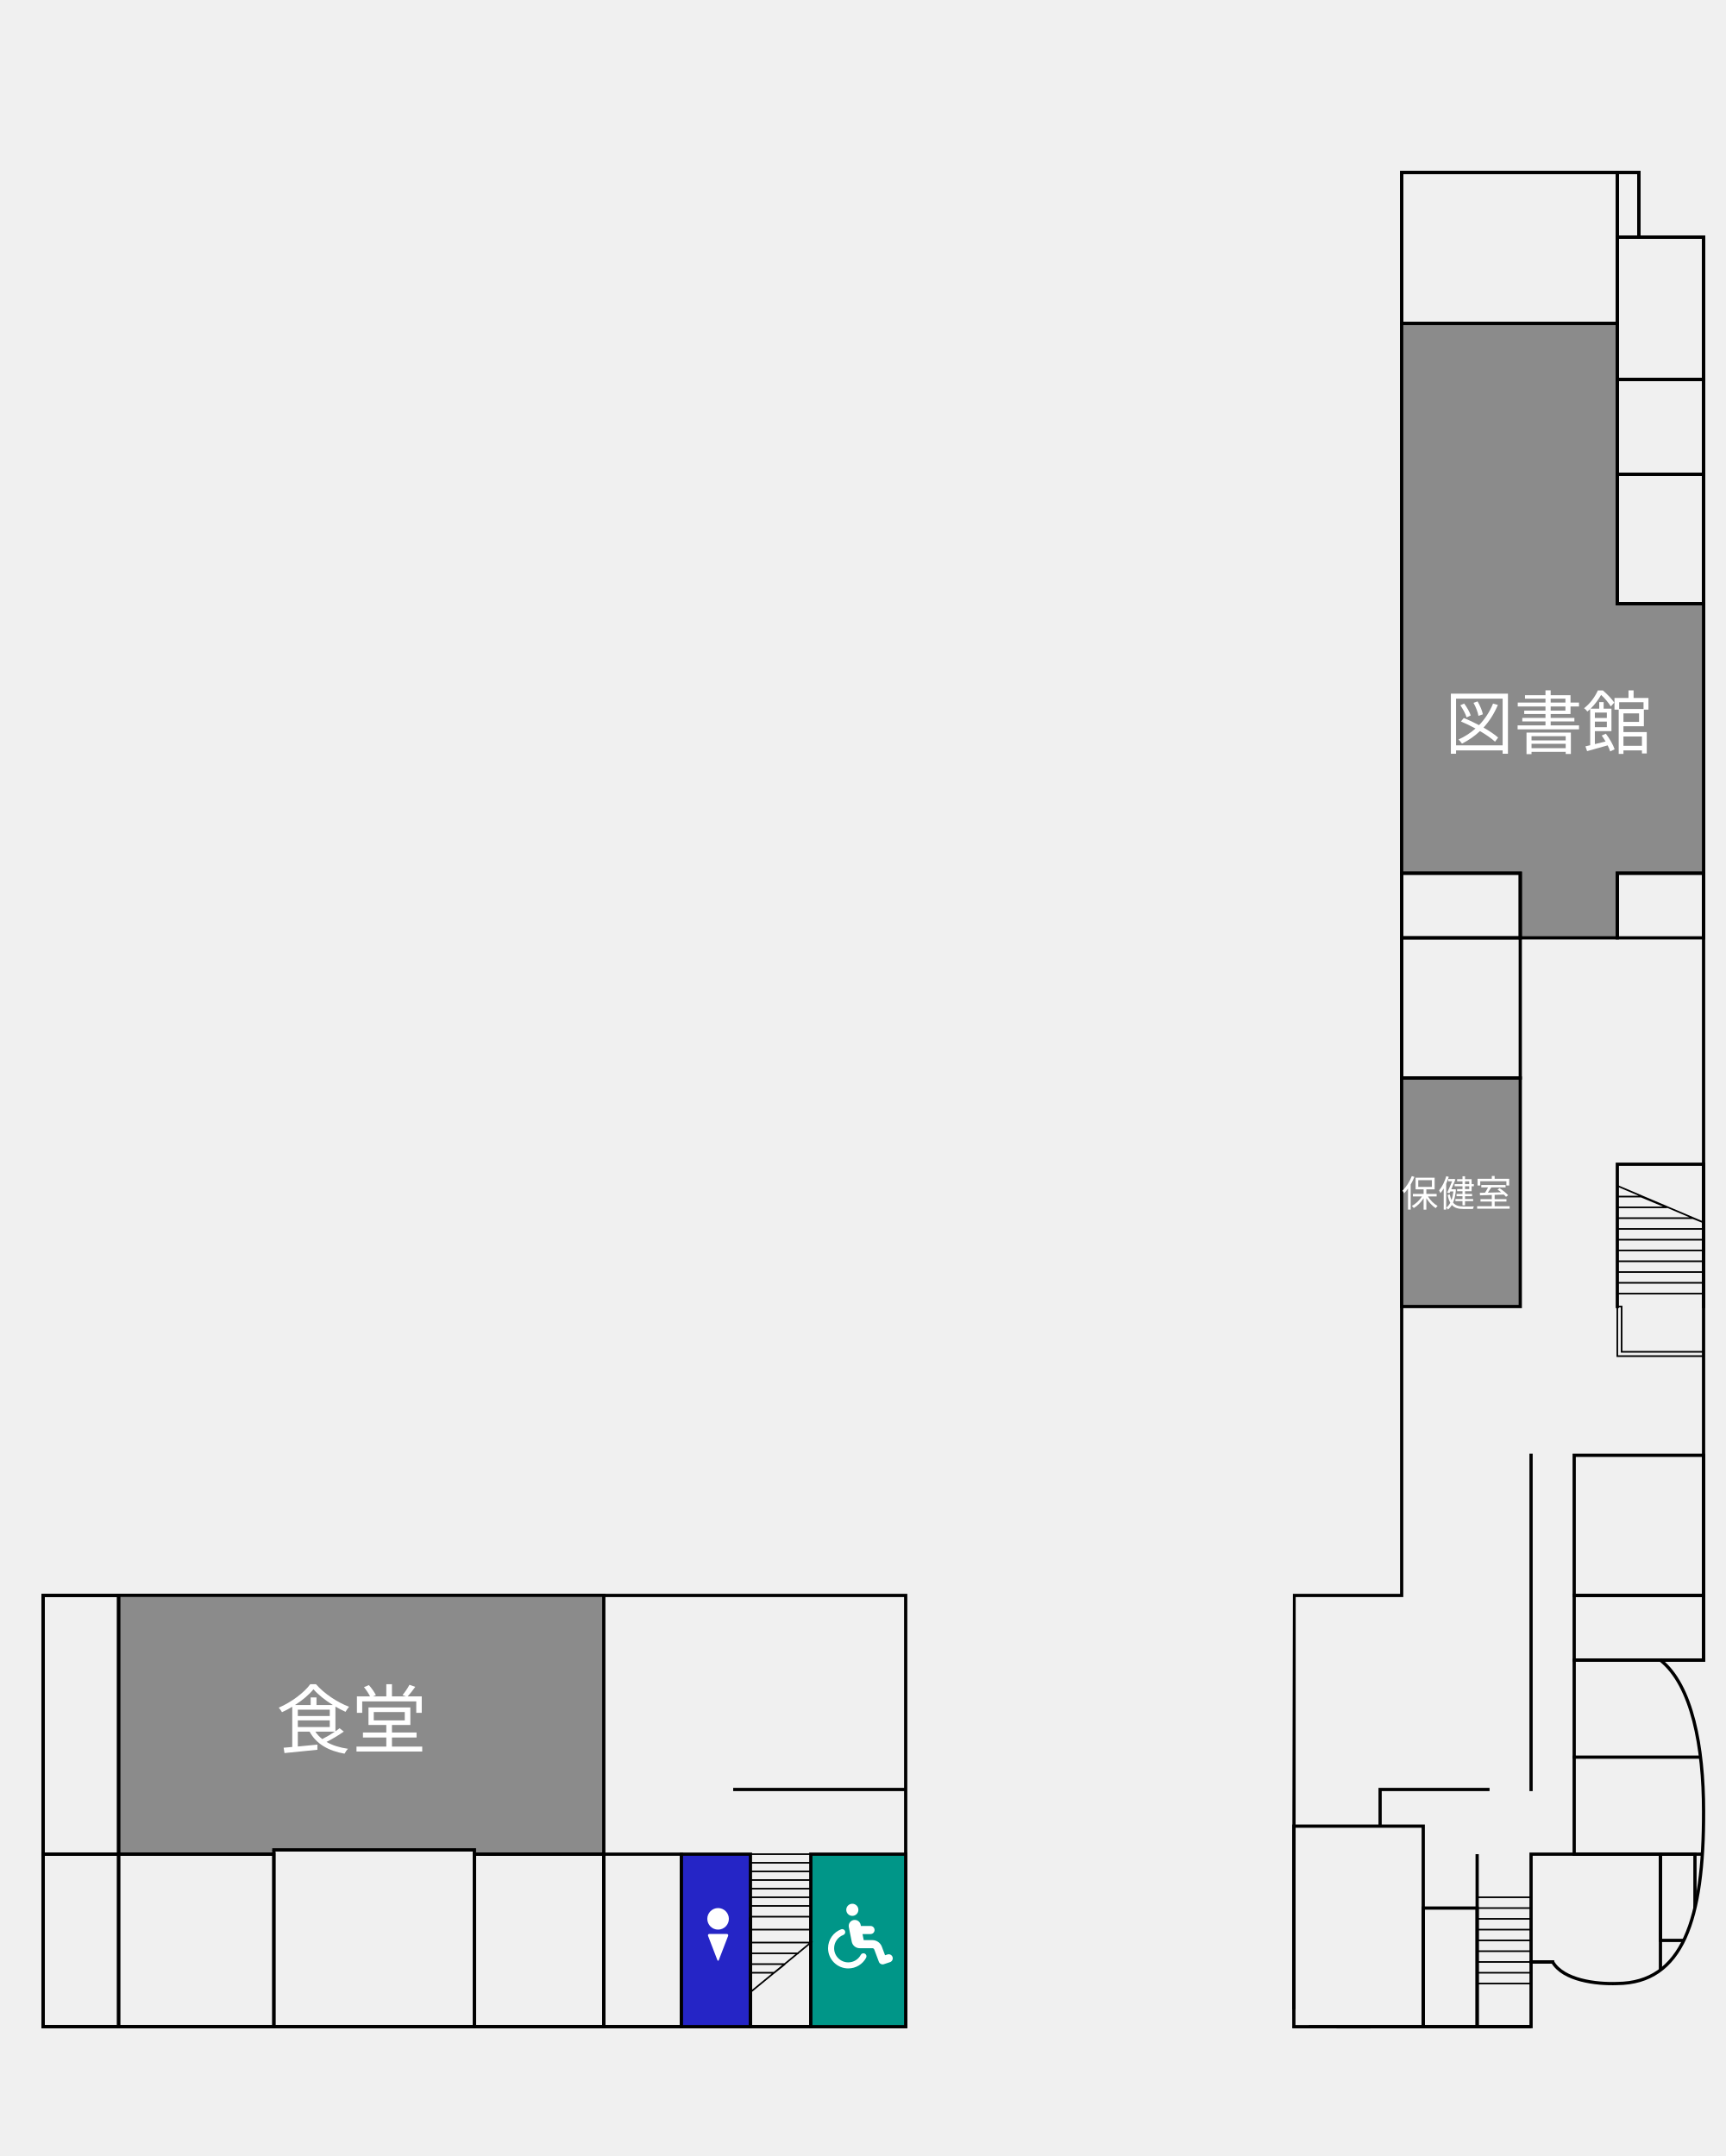
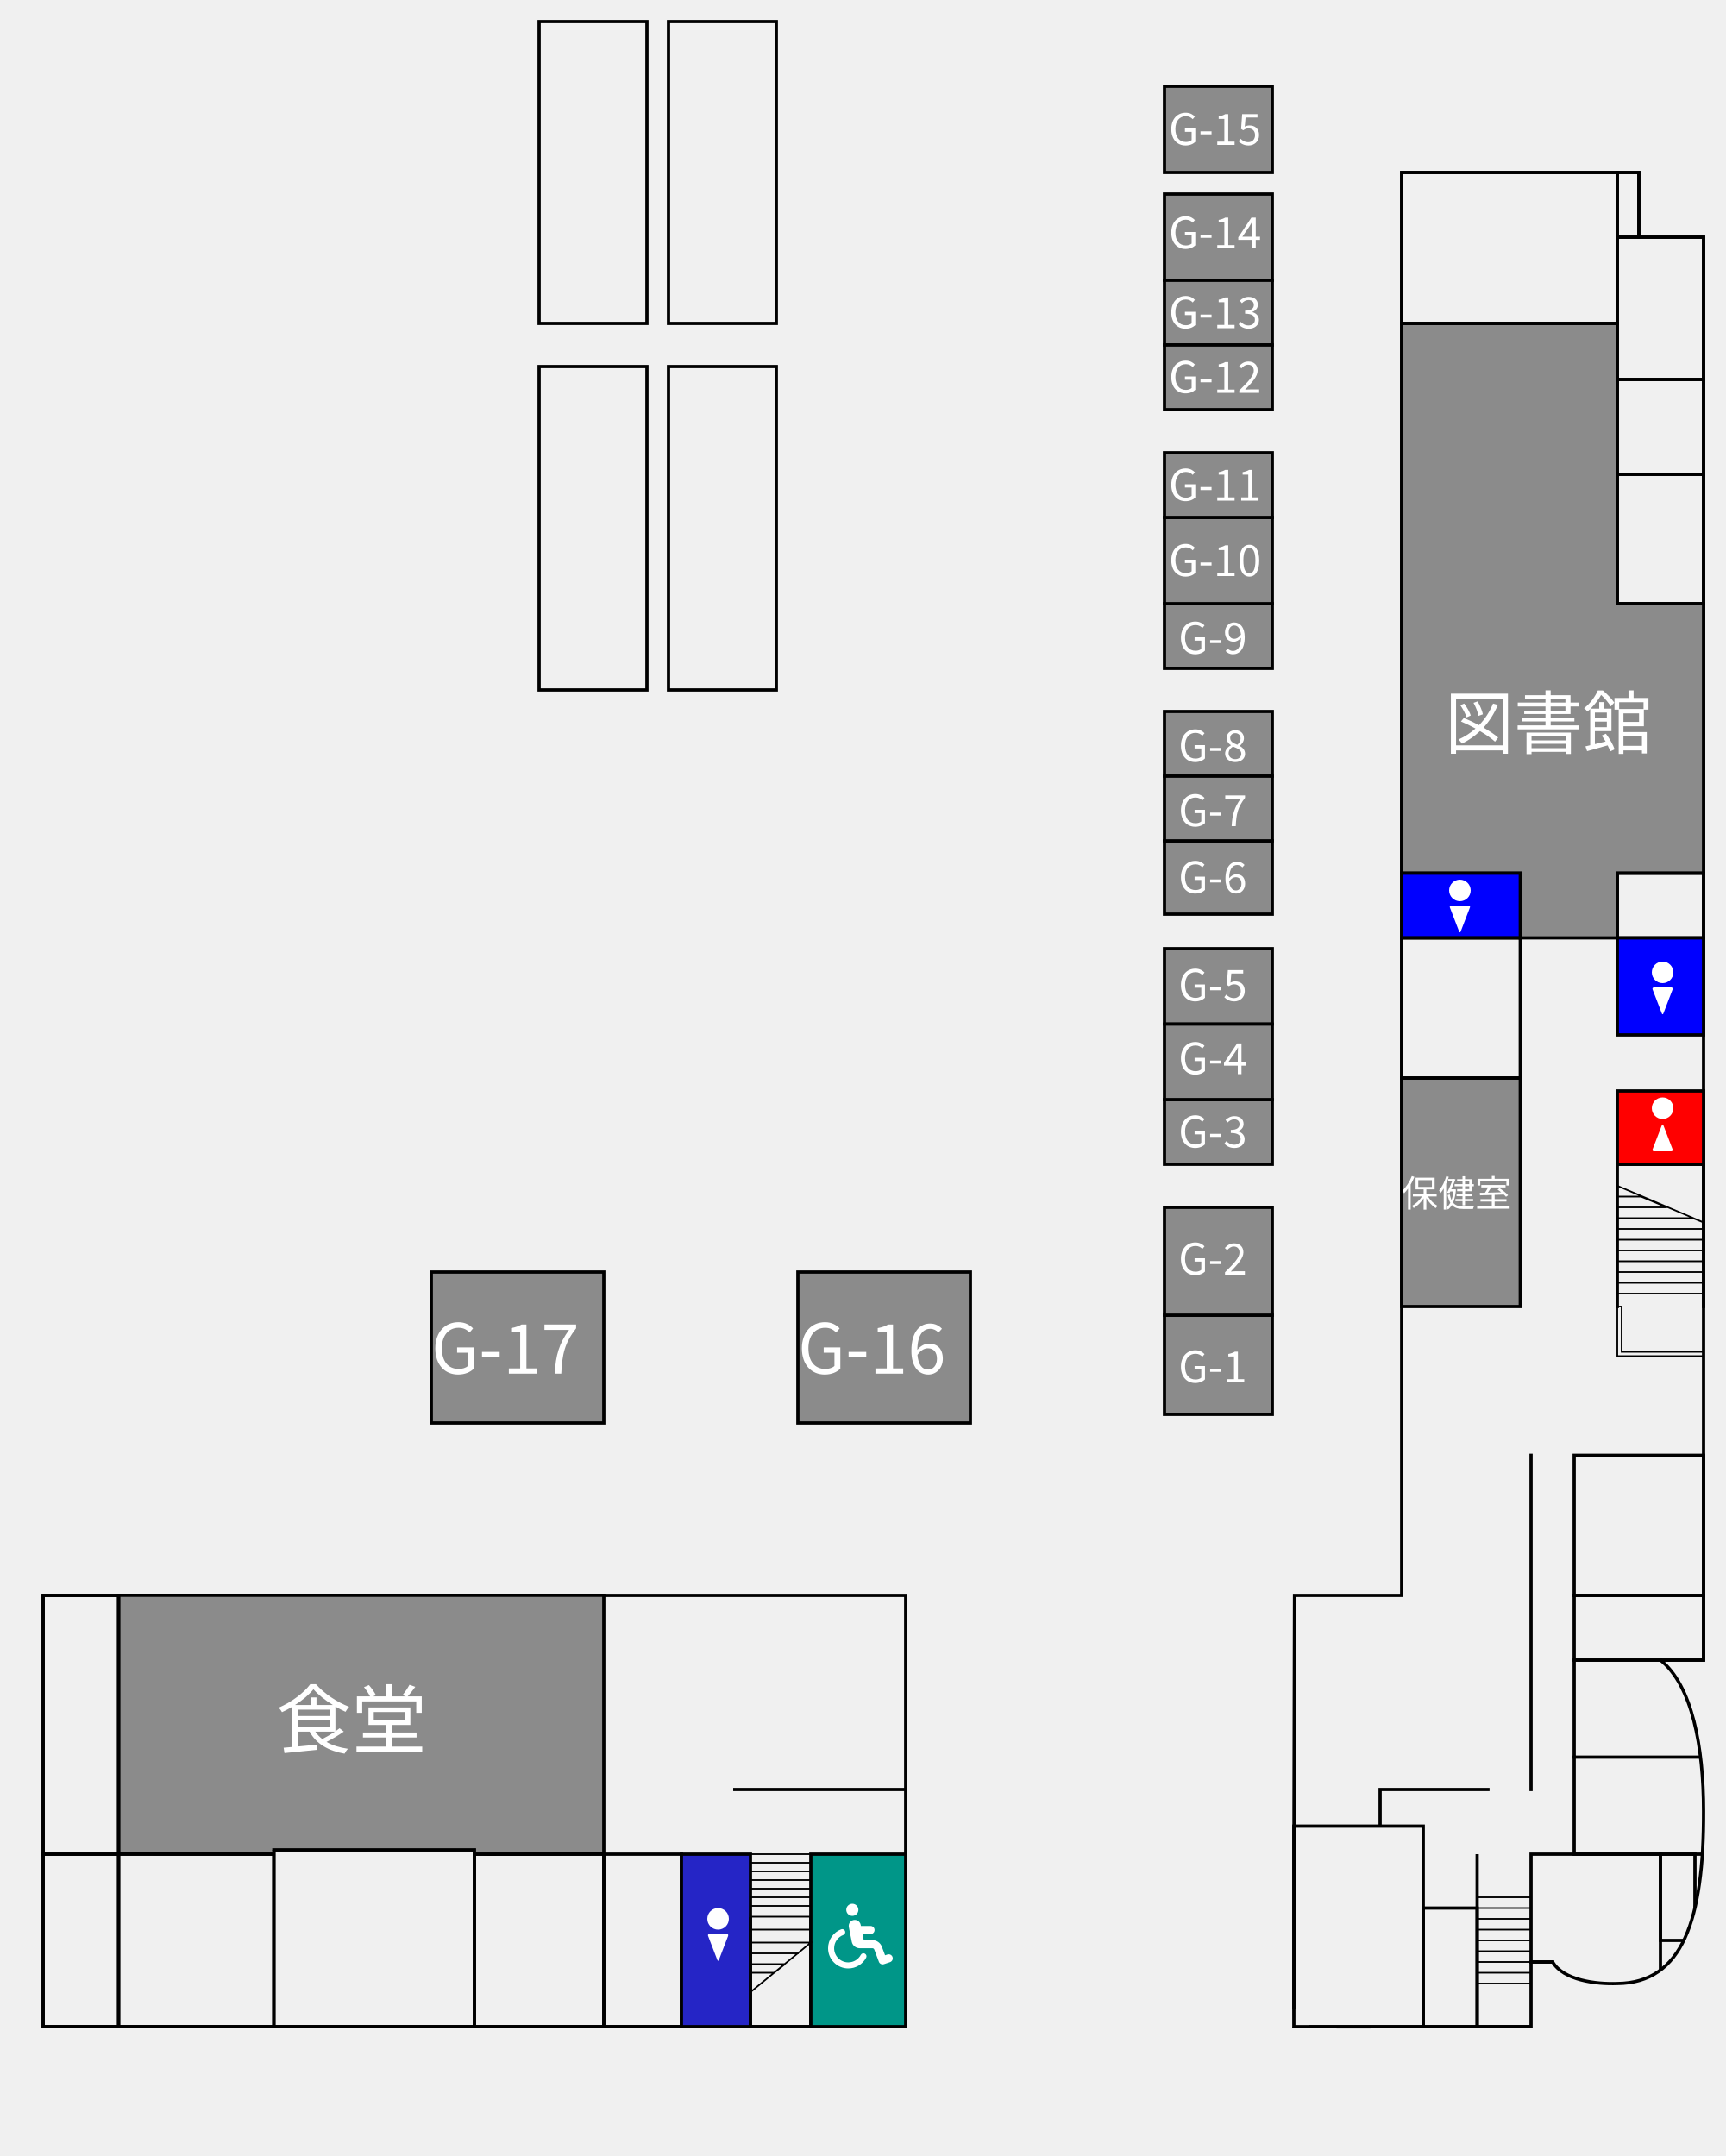
<svg xmlns="http://www.w3.org/2000/svg" style="isolation:isolate" viewBox="0 0 800 1000" width="800pt" height="1000pt">
  <g style="isolation:isolate" id="outer">
    <path d=" M 20 740 L 20 940 L 420 940 L 420 860 L 420 830 L 420 830 L 340 830 L 420 830 L 420 740 L 20 740" id="Path" fill="none" vector-effect="non-scaling-stroke" stroke-width="2" stroke="rgb(0,0,0)" stroke-linejoin="miter" stroke-linecap="square" stroke-miterlimit="3" />
    <path d=" M 710 910 L 720 910 C 725 918.5 740.125 920.375 750 920 C 780.25 919.75 790.172 890.297 790 840 C 790 810.125 784.667 781.667 770 770 L 790 770 L 790 740 L 790 110 L 760 110 L 760 80 L 650 80 L 650 740 C 638.624 740 621.999 740 600.125 740 C 600.094 740.109 600.047 940.234 600 940 Q 600 940.141 710 940 L 710 910.125" id="Path" fill="none" vector-effect="non-scaling-stroke" stroke-width="2" stroke="rgb(0,0,0)" stroke-linejoin="miter" stroke-linecap="square" stroke-miterlimit="3" />
  </g>
  <g style="isolation:isolate" id="booth">
    <path d=" M 55 739.944 L 280 739.944 L 280 859.944 C 257.708 859.944 220.309 860.125 220 860 C 219.964 859.985 220.009 858.028 220 858 Q 220 858.008 127 858 C 127 858.001 127 860.016 127 860 C 100.094 860 72.428 859.944 55 859.944 L 55 739.944 Z " id="maps_dining" fill="rgb(139,139,139)" vector-effect="non-scaling-stroke" stroke-width="2" stroke="rgb(0,0,0)" stroke-linejoin="miter" stroke-linecap="square" stroke-miterlimit="3" />
    <path d=" M 650 150 L 750 150 L 750 280 L 790 280 L 790 405 L 750 405 L 750 435 L 705 435 L 705 405 L 650 405 L 650 150 Z " id="maps_tosyo" fill="rgb(139,139,139)" vector-effect="non-scaling-stroke" stroke-width="2" stroke="rgb(0,0,0)" stroke-linejoin="miter" stroke-linecap="square" stroke-miterlimit="3" />
    <path d=" M 705 500 L 705 606 L 700 606 L 690 606 L 680 606 L 666 606 L 655 606 L 650 606 L 650 500 L 705 500 Z " id="maps_hoken" fill="rgb(139,139,139)" vector-effect="non-scaling-stroke" stroke-width="2" stroke="rgb(0,0,0)" stroke-linejoin="miter" stroke-linecap="square" stroke-miterlimit="3" />
+     <g style="isolation:isolate" id="outside">
+       <path d=" M 370 590 L 450 590 L 450 660 L 370 660 L 370 590 Z " id="Path" fill="rgb(139,139,139)" vector-effect="non-scaling-stroke" stroke-width="2" stroke="rgb(0,0,0)" stroke-linejoin="miter" stroke-linecap="square" stroke-miterlimit="3" />
+       <path d=" M 200 590 L 280 590 L 280 660 L 200 660 L 200 590 Z " id="Path" fill="rgb(139,139,139)" vector-effect="non-scaling-stroke" stroke-width="2" stroke="rgb(0,0,0)" stroke-linejoin="miter" stroke-linecap="square" stroke-miterlimit="3" />
+       <path d=" M 540 610 L 590 610 L 590 656 L 540 656 L 540 610 Z " id="Path" fill="rgb(139,139,139)" vector-effect="non-scaling-stroke" stroke-width="2" stroke="rgb(0,0,0)" stroke-linejoin="miter" stroke-linecap="square" stroke-miterlimit="3" />
+       <path d=" M 540 510 L 590 510 L 590 540 L 540 540 L 540 510 Z " id="Path" fill="rgb(139,139,139)" vector-effect="non-scaling-stroke" stroke-width="2" stroke="rgb(0,0,0)" stroke-linejoin="miter" stroke-linecap="square" stroke-miterlimit="3" />
+       <path d=" M 540 440 L 590 440 L 590 475 L 540 475 L 540 440 Z " id="Path" fill="rgb(139,139,139)" vector-effect="non-scaling-stroke" stroke-width="2" stroke="rgb(0,0,0)" stroke-linejoin="miter" stroke-linecap="square" stroke-miterlimit="3" />
+       <path d=" M 540 360 L 590 360 C 590 340.875 590 330.875 590 330 L 540 330 L 540 360 Z " id="Path" fill="rgb(139,139,139)" vector-effect="non-scaling-stroke" stroke-width="2" stroke="rgb(0,0,0)" stroke-linejoin="miter" stroke-linecap="square" stroke-miterlimit="3" />
+       <path d=" M 540 475 L 590 475 L 590 510 L 540 510 L 540 475 Z " id="Path" fill="rgb(139,139,139)" vector-effect="non-scaling-stroke" stroke-width="2" stroke="rgb(0,0,0)" stroke-linejoin="miter" stroke-linecap="square" stroke-miterlimit="3" />
+       <path d=" M 540 390 L 590 390 L 590 424 L 540 424 L 540 390 Z " id="Path" fill="rgb(139,139,139)" vector-effect="non-scaling-stroke" stroke-width="2" stroke="rgb(0,0,0)" stroke-linejoin="miter" stroke-linecap="square" stroke-miterlimit="3" />
+       <path d=" M 540 360 L 590 360 L 590 390 L 540 390 L 540 360 Z " id="Path" fill="rgb(139,139,139)" vector-effect="non-scaling-stroke" stroke-width="2" stroke="rgb(0,0,0)" stroke-linejoin="miter" stroke-linecap="square" stroke-miterlimit="3" />
+       <path d=" M 540 310 L 590 310 L 590 280 L 540 280 L 540 310 Z " id="Path" fill="rgb(139,139,139)" vector-effect="non-scaling-stroke" stroke-width="2" stroke="rgb(0,0,0)" stroke-linejoin="miter" stroke-linecap="square" stroke-miterlimit="3" />
+       <path d=" M 590 240 L 540 240 L 540 280 L 590 280 L 590 240 Z " id="Path" fill="rgb(139,139,139)" vector-effect="non-scaling-stroke" stroke-width="2" stroke="rgb(0,0,0)" stroke-linejoin="miter" stroke-linecap="square" stroke-miterlimit="3" />
+       <path d=" M 540 210 L 590 210 L 590 240 L 540 240 L 540 210 Z " id="Path" fill="rgb(139,139,139)" vector-effect="non-scaling-stroke" stroke-width="2" stroke="rgb(0,0,0)" stroke-linejoin="miter" stroke-linecap="square" stroke-miterlimit="3" />
+       <path d=" M 540 40 L 590 40 L 590 80 L 540 80 L 540 40 Z " id="Path" fill="rgb(139,139,139)" vector-effect="non-scaling-stroke" stroke-width="2" stroke="rgb(0,0,0)" stroke-linejoin="miter" stroke-linecap="square" stroke-miterlimit="3" />
+       <path d=" M 540 90 L 590 90 L 590 130 L 540 130 L 540 90 Z " id="Path" fill="rgb(139,139,139)" vector-effect="non-scaling-stroke" stroke-width="2" stroke="rgb(0,0,0)" stroke-linejoin="miter" stroke-linecap="square" stroke-miterlimit="3" />
+       <path d=" M 540 130 L 590 130 L 590 160 L 540 160 L 540 130 Z " id="Path" fill="rgb(139,139,139)" vector-effect="non-scaling-stroke" stroke-width="2" stroke="rgb(0,0,0)" stroke-linejoin="miter" stroke-linecap="square" stroke-miterlimit="3" />
+       <path d=" M 540 190 L 590 190 L 590 160 L 540 160 L 540 190 Z " id="Path" fill="rgb(139,139,139)" vector-effect="non-scaling-stroke" stroke-width="2" stroke="rgb(0,0,0)" stroke-linejoin="miter" stroke-linecap="square" stroke-miterlimit="3" />
+     </g>
+     <path d=" M 540 560 L 590 560 L 590 610 L 540 610 L 540 560 Z " id="Path" fill="rgb(139,139,139)" vector-effect="non-scaling-stroke" stroke-width="2" stroke="rgb(0,0,0)" stroke-linejoin="miter" stroke-linecap="square" stroke-miterlimit="3" />
  </g>
  <g style="isolation:isolate" id="blank">
    <path d=" M 750 220 L 750 280 L 790 280 L 790 220 L 750 220 Z " id="Path" fill="none" vector-effect="non-scaling-stroke" stroke-width="2" stroke="rgb(0,0,0)" stroke-linejoin="miter" stroke-linecap="square" stroke-miterlimit="3" />
    <path d=" M 750 176 L 750 220 L 790 220 L 790 176 L 750 176 Z " id="Path" fill="none" vector-effect="non-scaling-stroke" stroke-width="2" stroke="rgb(0,0,0)" stroke-linejoin="miter" stroke-linecap="square" stroke-miterlimit="3" />
    <path d=" M 750 110 L 750 176 L 790 176 L 790 110 L 750 110 Z " id="Path" fill="none" vector-effect="non-scaling-stroke" stroke-width="2" stroke="rgb(0,0,0)" stroke-linejoin="miter" stroke-linecap="square" stroke-miterlimit="3" />
    <path d=" M 730 740 L 730 675 L 790 675 L 790 740 L 730 740 Z " id="Path" fill="none" vector-effect="non-scaling-stroke" stroke-width="2" stroke="rgb(0,0,0)" stroke-linejoin="miter" stroke-linecap="square" stroke-miterlimit="3" />
    <path d=" M 20 860 L 20 940 L 55 940 L 55 860 L 20 860 Z " id="StairE" fill="none" vector-effect="non-scaling-stroke" stroke-width="2" stroke="rgb(0,0,0)" stroke-linejoin="miter" stroke-linecap="square" stroke-miterlimit="3" />
    <path d=" M 280 860 L 280 940 L 220 940 L 220 860 L 280 860 Z " id="Audiovisual_Preparation_Room" fill="none" vector-effect="non-scaling-stroke" stroke-width="2" stroke="rgb(0,0,0)" stroke-linejoin="miter" stroke-linecap="square" stroke-miterlimit="3" />
    <path d=" M 750 110 L 750 80 L 760 80 L 760 110 L 750 110 Z " id="Path" fill="none" vector-effect="non-scaling-stroke" stroke-width="2" stroke="rgb(0,0,0)" stroke-linejoin="miter" stroke-linecap="square" stroke-miterlimit="3" />
    <path d=" M 280 860 L 290.758 860 L 316 860 L 316 940 L 280 940 L 280 860 Z " id="H1_StaffRoom" fill="none" vector-effect="non-scaling-stroke" stroke-width="2" stroke="rgb(0,0,0)" stroke-linejoin="miter" stroke-linecap="square" stroke-miterlimit="3" />
    <path d=" M 600 847 L 660 847 L 660 940 C 650.875 940 630.875 940 600 940 L 600 847 Z " id="Interview_Room" fill="none" vector-effect="non-scaling-stroke" stroke-width="2" stroke="rgb(0,0,0)" stroke-linejoin="miter" stroke-linecap="square" stroke-miterlimit="3" />
    <path d=" M 685 860 L 685 940 L 710 940 L 685 940 L 685 860 L 685 860 Z " fill-rule="evenodd" id="StairC" fill="none" vector-effect="non-scaling-stroke" stroke-width="2" stroke="rgb(0,0,0)" stroke-linejoin="miter" stroke-linecap="square" stroke-miterlimit="3" />
    <path d=" M 55 860 L 55 940 L 127 940 L 127 860 L 55 860 Z " id="Path" fill="none" vector-effect="non-scaling-stroke" stroke-width="2" stroke="rgb(0,0,0)" stroke-linejoin="miter" stroke-linecap="square" stroke-miterlimit="3" />
    <path d=" M 127 940 L 127 858 L 220 858 L 220 940 L 127 940 Z " id="Path" fill="none" vector-effect="non-scaling-stroke" stroke-width="2" stroke="rgb(0,0,0)" stroke-linejoin="miter" stroke-linecap="square" stroke-miterlimit="3" />
    <path d=" M 650 150 L 650 80 L 750 80 L 750 150 L 650 150 Z " id="Path" fill="none" vector-effect="non-scaling-stroke" stroke-width="2" stroke="rgb(0,0,0)" stroke-linejoin="miter" stroke-linecap="square" stroke-miterlimit="3" />
    <path d=" M 660 885 L 685 885 L 685 940 L 660 940 L 660 885 Z " id="パス" fill="none" vector-effect="non-scaling-stroke" stroke-width="2" stroke="rgb(0,0,0)" stroke-linejoin="miter" stroke-linecap="square" stroke-miterlimit="3" />
    <path d=" M 750 405 L 790 405 L 790 435 L 750 435 L 750 405 Z " id="Path" fill="none" vector-effect="non-scaling-stroke" stroke-width="2" stroke="rgb(0,0,0)" stroke-linejoin="miter" stroke-linecap="square" stroke-miterlimit="3" />
-     <path d=" M 650 405 L 705 405 L 705 435 L 650 435 L 650 405 Z " id="Path" fill="none" vector-effect="non-scaling-stroke" stroke-width="2" stroke="rgb(0,0,0)" stroke-linejoin="miter" stroke-linecap="square" stroke-miterlimit="3" />
+     <path d=" M 650 405 L 705 405 L 705 435 L 650 435 L 650 405 Z " id="Path" fill="rgb(0,0,255)" vector-effect="non-scaling-stroke" stroke-width="2" stroke="rgb(0,0,0)" stroke-linejoin="miter" stroke-linecap="square" stroke-miterlimit="3" />
    <path d=" M 650 435 L 705 435 L 705 500 L 650 500 L 650 435 Z " id="Path" fill="none" vector-effect="non-scaling-stroke" stroke-width="2" stroke="rgb(0,0,0)" stroke-linejoin="miter" stroke-linecap="square" stroke-miterlimit="3" />
    <line x1="710" y1="675" x2="710" y2="830" id="Path" vector-effect="non-scaling-stroke" stroke-width="2" stroke="rgb(0,0,0)" stroke-linejoin="miter" stroke-linecap="square" stroke-miterlimit="3" />
    <path d=" M 730 740 L 730 770 L 790 770 L 790 740 L 730 740 Z " id="Path" fill="none" vector-effect="non-scaling-stroke" stroke-width="2" stroke="rgb(0,0,0)" stroke-linejoin="miter" stroke-linecap="square" stroke-miterlimit="3" />
    <path d=" M 640 846 L 640 830 L 690 830" id="Path" fill="none" vector-effect="non-scaling-stroke" stroke-width="2" stroke="rgb(0,0,0)" stroke-linejoin="miter" stroke-linecap="square" stroke-miterlimit="3" />
    <path d=" M 770 770 L 730 770 L 730 815 L 788 815" id="Path" fill="none" vector-effect="non-scaling-stroke" stroke-width="2" stroke="rgb(0,0,0)" stroke-linejoin="miter" stroke-linecap="square" stroke-miterlimit="3" />
    <path d=" M 786 884 L 786 860 L 770 860 L 770 900 L 780 900" id="Path" fill="none" vector-effect="non-scaling-stroke" stroke-width="2" stroke="rgb(0,0,0)" stroke-linejoin="miter" stroke-linecap="square" stroke-miterlimit="3" />
    <path d=" M 730 815 L 730 860 L 789 860" id="Path" fill="none" vector-effect="non-scaling-stroke" stroke-width="2" stroke="rgb(0,0,0)" stroke-linejoin="miter" stroke-linecap="square" stroke-miterlimit="3" />
    <path d=" M 720 910 L 710 910 L 710 860 L 770 860 L 770 913" id="Path" fill="none" vector-effect="non-scaling-stroke" stroke-width="2" stroke="rgb(0,0,0)" stroke-linejoin="miter" stroke-linecap="square" stroke-miterlimit="3" />
    <path d=" M 20 740 L 55 740 L 55 860 L 20 860 L 20 740 Z " id="mapsAudiovisual_Room" fill="none" vector-effect="non-scaling-stroke" stroke-width="2" stroke="rgb(0,0,0)" stroke-linejoin="miter" stroke-linecap="square" stroke-miterlimit="3" />
  </g>
  <g style="isolation:isolate" id="special">
    <path d=" M 348 860 L 348 940 L 316 940 L 316 860 L 348 860 Z " id="Toilet" fill="rgb(37,37,198)" vector-effect="non-scaling-stroke" stroke-width="2" stroke="rgb(0,0,0)" stroke-linejoin="miter" stroke-linecap="square" stroke-miterlimit="3" />
    <path d=" M 750 606 L 750 540 L 790 540 L 790 606" id="Path" fill="none" vector-effect="non-scaling-stroke" stroke-width="2" stroke="rgb(0,0,0)" stroke-linejoin="miter" stroke-linecap="square" stroke-miterlimit="3" />
    <path d=" M 376 890 L 376 940 L 348 940 L 348 890" id="Path" fill="none" vector-effect="non-scaling-stroke" stroke-width="2" stroke="rgb(0,0,0)" stroke-linejoin="miter" stroke-linecap="square" stroke-miterlimit="3" />
    <path d=" M 376 860 L 420 860 L 420 940 L 376 940 L 376 860 Z " id="S_F2_1" fill="rgb(0,150,136)" vector-effect="non-scaling-stroke" stroke-width="2" stroke="rgb(0,0,0)" stroke-linejoin="miter" stroke-linecap="square" stroke-miterlimit="3" />
+     <g style="isolation:isolate" id="rest" />
+     <path d=" M 750 540 L 750 506 L 790 506 L 790 540 L 750 540 Z " id="toilet" fill="rgb(255,0,0)" vector-effect="non-scaling-stroke" stroke-width="2" stroke="rgb(0,0,0)" stroke-linejoin="miter" stroke-linecap="square" stroke-miterlimit="3" />
+     <path d=" M 750 435 L 750 480 L 790 480 L 790 435 L 750 435 Z " id="Path" fill="rgb(0,0,255)" vector-effect="non-scaling-stroke" stroke-width="2" stroke="rgb(0,0,0)" stroke-linejoin="miter" stroke-linecap="square" stroke-miterlimit="3" />
  </g>
  <g style="isolation:isolate" id="Decorations">
    <g style="isolation:isolate" id="stairB">
      <path d=" M 750 606 L 750 629 L 790 629 L 790 627 L 752 627 L 752 606 L 750 606 L 750 600 L 790 600 L 790 595 L 750 595 L 750 590 L 790 590 L 790 585 L 750 585 L 750 580 L 790 580 L 790 575 L 750 575 L 750 570 L 790 570 L 790 567 L 785 565 L 750 565 L 750 560 L 773 560 L 761 555 L 750 555 L 750 550 L 790 567" id="Path" fill="none" vector-effect="non-scaling-stroke" stroke-width="1" stroke="rgb(0,0,0)" stroke-linejoin="miter" stroke-linecap="square" stroke-miterlimit="3" />
    </g>
    <g style="isolation:isolate" id="stairC">
      <path d=" M 685 924 L 685 880 L 685 880 L 710 880 L 710 885 L 685 885 L 685 890 L 710 890 L 710 895 L 685 895 L 685 900 L 710 900 L 710 905 L 685 905 L 685 910 L 710 910 L 710 915 L 685 915 L 685 920 L 710 920" id="Path" fill="none" vector-effect="non-scaling-stroke" stroke-width="1" stroke="rgb(0,0,0)" stroke-linejoin="miter" stroke-linecap="square" stroke-miterlimit="3" />
    </g>
    <g style="isolation:isolate" id="stairD">
      <path d=" M 376 860 L 348 860 L 348 864 L 376 864 L 376 868 L 348 868 L 348 872 L 376 872 L 376 876 L 348 876 L 348 880 L 376 880 L 376 884 L 348 884 L 348 889 L 376 889 L 376 895 L 348 895 L 348 901 L 376 901 L 348 924 L 348 915 L 359 915 L 364 911 L 348 911 L 348 906 L 370 906" id="Path" fill="none" vector-effect="non-scaling-stroke" stroke-width="1" stroke="rgb(0,0,0)" stroke-linejoin="miter" stroke-linecap="square" stroke-miterlimit="3" />
    </g>
    <path d=" M 328 890 C 328 887.24 330.24 885 333 885 C 335.76 885 338 887.24 338 890 C 338 892.76 335.76 895 333 895 C 330.24 895 328 892.76 328 890 Z  M 332.641 909.067 L 328.359 897.933 C 328.161 897.418 328.448 897 329 897 L 337 897 C 337.552 897 337.839 897.418 337.641 897.933 L 333.359 909.067 C 333.161 909.582 332.839 909.582 332.641 909.067 Z " fill-rule="evenodd" id="Compound Path" fill="rgb(255,255,255)" />
+     <path d=" M 672 413 C 672 410.24 674.24 408 677 408 C 679.76 408 682 410.24 682 413 C 682 415.76 679.76 418 677 418 C 674.24 418 672 415.76 672 413 Z  M 676.641 432.067 L 672.359 420.933 C 672.161 420.418 672.448 420 673 420 L 681 420 C 681.552 420 681.839 420.418 681.641 420.933 L 677.359 432.067 C 677.161 432.582 676.839 432.582 676.641 432.067 Z " fill-rule="evenodd" id="Compound Path" fill="rgb(255,255,255)" />
+     <path d=" M 766 451 C 766 448.24 768.24 446 771 446 C 773.76 446 776 448.24 776 451 C 776 453.76 773.76 456 771 456 C 768.24 456 766 453.76 766 451 Z  M 770.641 470.067 L 766.359 458.933 C 766.161 458.418 766.448 458 767 458 L 775 458 C 775.552 458 775.839 458.418 775.641 458.933 L 771.359 470.067 C 771.161 470.582 770.839 470.582 770.641 470.067 Z " fill-rule="evenodd" id="Compound Path" fill="rgb(255,255,255)" />
+     <path d=" M 766 514 C 766 511.24 768.24 509 771 509 C 773.76 509 776 511.24 776 514 C 776 516.76 773.76 519 771 519 C 768.24 519 766 516.76 766 514 Z  M 770.641 521.933 L 766.359 533.067 C 766.161 533.582 766.448 534 767 534 L 775 534 C 775.552 534 775.839 533.582 775.641 533.067 L 771.359 521.933 C 771.161 521.418 770.839 521.418 770.641 521.933 Z " fill-rule="evenodd" id="Compound Path" fill="rgb(255,255,255)" />
    <g style="isolation:isolate" id="Text">
-       <g clip-path="url(#_clipPath_eZxTXcEbzRxYjbzrBragDJQDAiQi6h0g)">
+       <g clip-path="url(#_clipPath_uGJ8MP7UVjUvs6ijNvBgD8bP3fvyUuiy)">
        <text transform="matrix(1,0,0,1,128,810.6)" id="Text" style="font-family:'Noto Sans CJK JP';font-weight:400;font-size:35px;font-style:normal;fill:#ffffff;stroke:none;">食堂</text>
      </g>
      <defs>
-         <clipPath id="_clipPath_eZxTXcEbzRxYjbzrBragDJQDAiQi6h0g">
+         <clipPath id="_clipPath_uGJ8MP7UVjUvs6ijNvBgD8bP3fvyUuiy">
          <rect x="0" y="0" width="82" height="50" transform="matrix(1,0,0,1,128,770)" />
        </clipPath>
      </defs>
-       <g clip-path="url(#_clipPath_EGcZeNQ30u4YOdxMPBp951huxTM2nDgi)">
+       <g clip-path="url(#_clipPath_TvUrgEMmxf7tso7OsGvv5q5Sn8YOP8qX)">
        <text transform="matrix(1,0,0,1,650,559.72)" id="Text" style="font-family:'Noto Sans CJK JP';font-weight:400;font-size:17px;font-style:normal;fill:#ffffff;stroke:none;">保健室</text>
      </g>
      <defs>
-         <clipPath id="_clipPath_EGcZeNQ30u4YOdxMPBp951huxTM2nDgi">
+         <clipPath id="_clipPath_TvUrgEMmxf7tso7OsGvv5q5Sn8YOP8qX">
          <rect x="0" y="0" width="53" height="25.16" transform="matrix(1,0,0,1,650,540)" />
        </clipPath>
      </defs>
-       <g clip-path="url(#_clipPath_pFtOn0yijLIzM9bylHLEhcQJU7LPnExr)">
+       <g clip-path="url(#_clipPath_4wlsaqr1MPK3auj6qBIfpuBIheBmBNsy)">
        <text transform="matrix(1,0,0,1,670,347.12)" id="Text" style="font-family:'Noto Sans CJK JP';font-weight:400;font-size:32px;font-style:normal;fill:#ffffff;stroke:none;">図書館</text>
      </g>
      <defs>
-         <clipPath id="_clipPath_pFtOn0yijLIzM9bylHLEhcQJU7LPnExr">
+         <clipPath id="_clipPath_4wlsaqr1MPK3auj6qBIfpuBIheBmBNsy">
          <rect x="0" y="0" width="98" height="47.36" transform="matrix(1,0,0,1,670,310)" />
        </clipPath>
      </defs>
-     </g>
+       <g clip-path="url(#_clipPath_IEMivY9FqjFZzLjwIDTwhTTEHncUSCWi)">
+         <text transform="matrix(1,0,0,1,200,637.12)" id="Text" style="font-family:'Noto Sans CJK JP';font-weight:400;font-size:32px;font-style:normal;fill:#ffffff;stroke:none;">G-17</text>
+       </g>
+       <defs>
+         <clipPath id="_clipPath_IEMivY9FqjFZzLjwIDTwhTTEHncUSCWi">
+           <rect x="0" y="0" width="80" height="50" transform="matrix(1,0,0,1,200,600)" />
+         </clipPath>
+       </defs>
+       <g clip-path="url(#_clipPath_3gTe5LLdrCnJqzv61tbE0jGvF13xHjnv)">
+         <text transform="matrix(1,0,0,1,370,637.12)" id="Text" style="font-family:'Noto Sans CJK JP';font-weight:400;font-size:32px;font-style:normal;fill:#ffffff;stroke:none;">G-16</text>
+       </g>
+       <defs>
+         <clipPath id="_clipPath_3gTe5LLdrCnJqzv61tbE0jGvF13xHjnv">
+           <rect x="0" y="0" width="80" height="60" transform="matrix(1,0,0,1,370,600)" />
+         </clipPath>
+       </defs>
+       <g clip-path="url(#_clipPath_KS0ursEhKEsbfEOXSe20QxbNlXLpoXpx)">
+         <text transform="matrix(1,0,0,1,546.48,641.2)" id="Text" style="font-family:'Noto Sans CJK JP';font-weight:400;font-size:20px;font-style:normal;fill:#ffffff;stroke:none;">G-1</text>
+       </g>
+       <defs>
+         <clipPath id="_clipPath_KS0ursEhKEsbfEOXSe20QxbNlXLpoXpx">
+           <rect x="0" y="0" width="48" height="32" transform="matrix(1,0,0,1,542,618)" />
+         </clipPath>
+       </defs>
+       <g clip-path="url(#_clipPath_ADOMYxk8l98ys6M34n7qECKimmMPJHOi)">
+         <text transform="matrix(1,0,0,1,546.48,591.2)" id="Text" style="font-family:'Noto Sans CJK JP';font-weight:400;font-size:20px;font-style:normal;fill:#ffffff;stroke:none;">G-2</text>
+       </g>
+       <defs>
+         <clipPath id="_clipPath_ADOMYxk8l98ys6M34n7qECKimmMPJHOi">
+           <rect x="0" y="0" width="48" height="32" transform="matrix(1,0,0,1,542,568)" />
+         </clipPath>
+       </defs>
+       <g clip-path="url(#_clipPath_knIvjnVQCWxPGHB8pB1cbCXE7twu3ztk)">
+         <text transform="matrix(1,0,0,1,546.48,532.2)" id="Text" style="font-family:'Noto Sans CJK JP';font-weight:400;font-size:20px;font-style:normal;fill:#ffffff;stroke:none;">G-3</text>
+       </g>
+       <defs>
+         <clipPath id="_clipPath_knIvjnVQCWxPGHB8pB1cbCXE7twu3ztk">
+           <rect x="0" y="0" width="48" height="32" transform="matrix(1,0,0,1,542,509)" />
+         </clipPath>
+       </defs>
+       <g clip-path="url(#_clipPath_v9Uf3ddSfsOO67FbCKZ91D2tcZbPPFhe)">
+         <text transform="matrix(1,0,0,1,546.48,498.2)" id="Text" style="font-family:'Noto Sans CJK JP';font-weight:400;font-size:20px;font-style:normal;fill:#ffffff;stroke:none;">G-4</text>
+       </g>
+       <defs>
+         <clipPath id="_clipPath_v9Uf3ddSfsOO67FbCKZ91D2tcZbPPFhe">
+           <rect x="0" y="0" width="48" height="32" transform="matrix(1,0,0,1,542,475)" />
+         </clipPath>
+       </defs>
+       <g clip-path="url(#_clipPath_kI9Cd0xi5so5sbQmNceJWpEwiR0oceNy)">
+         <text transform="matrix(1,0,0,1,546.48,464.2)" id="Text" style="font-family:'Noto Sans CJK JP';font-weight:400;font-size:20px;font-style:normal;fill:#ffffff;stroke:none;">G-5</text>
+       </g>
+       <defs>
+         <clipPath id="_clipPath_kI9Cd0xi5so5sbQmNceJWpEwiR0oceNy">
+           <rect x="0" y="0" width="48" height="32" transform="matrix(1,0,0,1,542,441)" />
+         </clipPath>
+       </defs>
+       <g clip-path="url(#_clipPath_U4xFIrtgkAE1W2Ne0RREzT7JFO7vGq4u)">
+         <text transform="matrix(1,0,0,1,546.48,414.2)" id="Text" style="font-family:'Noto Sans CJK JP';font-weight:400;font-size:20px;font-style:normal;fill:#ffffff;stroke:none;">G-6</text>
+       </g>
+       <defs>
+         <clipPath id="_clipPath_U4xFIrtgkAE1W2Ne0RREzT7JFO7vGq4u">
+           <rect x="0" y="0" width="48" height="32" transform="matrix(1,0,0,1,542,391)" />
+         </clipPath>
+       </defs>
+       <g clip-path="url(#_clipPath_JRDVHCNjzr6thjeFToXokxio8qdIU3Jc)">
+         <text transform="matrix(1,0,0,1,546.48,383.2)" id="Text" style="font-family:'Noto Sans CJK JP';font-weight:400;font-size:20px;font-style:normal;fill:#ffffff;stroke:none;">G-7</text>
+       </g>
+       <defs>
+         <clipPath id="_clipPath_JRDVHCNjzr6thjeFToXokxio8qdIU3Jc">
+           <rect x="0" y="0" width="48" height="32" transform="matrix(1,0,0,1,542,360)" />
+         </clipPath>
+       </defs>
+       <g clip-path="url(#_clipPath_ODQIf1B85Z6w1yC3PWFCsqK4Zfh4AjQB)">
+         <text transform="matrix(1,0,0,1,546.48,353.2)" id="Text" style="font-family:'Noto Sans CJK JP';font-weight:400;font-size:20px;font-style:normal;fill:#ffffff;stroke:none;">G-8</text>
+       </g>
+       <defs>
+         <clipPath id="_clipPath_ODQIf1B85Z6w1yC3PWFCsqK4Zfh4AjQB">
+           <rect x="0" y="0" width="48" height="32" transform="matrix(1,0,0,1,542,330)" />
+         </clipPath>
+       </defs>
+       <g clip-path="url(#_clipPath_47fPJxLmiec7HbZ57SHct43RY905zCoV)">
+         <text transform="matrix(1,0,0,1,546.48,303.2)" id="Text" style="font-family:'Noto Sans CJK JP';font-weight:400;font-size:20px;font-style:normal;fill:#ffffff;stroke:none;">G-9</text>
+       </g>
+       <defs>
+         <clipPath id="_clipPath_47fPJxLmiec7HbZ57SHct43RY905zCoV">
+           <rect x="0" y="0" width="48" height="32" transform="matrix(1,0,0,1,542,280)" />
+         </clipPath>
+       </defs>
+       <g clip-path="url(#_clipPath_LiK67OEaLb8tOB1iKD2izSvvIAZX1AWr)">
+         <text transform="matrix(1,0,0,1,542,267.2)" id="Text" style="font-family:'Noto Sans CJK JP';font-weight:400;font-size:20px;font-style:normal;fill:#ffffff;stroke:none;">G-10</text>
+       </g>
+       <defs>
+         <clipPath id="_clipPath_LiK67OEaLb8tOB1iKD2izSvvIAZX1AWr">
+           <rect x="0" y="0" width="48" height="32" transform="matrix(1,0,0,1,542,244)" />
+         </clipPath>
+       </defs>
+       <g clip-path="url(#_clipPath_Mg593o0BpYLeJF7mKgyu9BHT8qt029Ga)">
+         <text transform="matrix(1,0,0,1,542,232.2)" id="Text" style="font-family:'Noto Sans CJK JP';font-weight:400;font-size:20px;font-style:normal;fill:#ffffff;stroke:none;">G-11</text>
+       </g>
+       <defs>
+         <clipPath id="_clipPath_Mg593o0BpYLeJF7mKgyu9BHT8qt029Ga">
+           <rect x="0" y="0" width="48" height="32" transform="matrix(1,0,0,1,542,209)" />
+         </clipPath>
+       </defs>
+       <g clip-path="url(#_clipPath_g38PcikCHmSAn7OIIqhTe8JQIRt6P1Bg)">
+         <text transform="matrix(1,0,0,1,542,182.2)" id="Text" style="font-family:'Noto Sans CJK JP';font-weight:400;font-size:20px;font-style:normal;fill:#ffffff;stroke:none;">G-12</text>
+       </g>
+       <defs>
+         <clipPath id="_clipPath_g38PcikCHmSAn7OIIqhTe8JQIRt6P1Bg">
+           <rect x="0" y="0" width="48" height="32" transform="matrix(1,0,0,1,542,159)" />
+         </clipPath>
+       </defs>
+       <g clip-path="url(#_clipPath_E1xqAuORFBMf25ZG6T1tNW9F9MmlRO7A)">
+         <text transform="matrix(1,0,0,1,542,152.2)" id="Text" style="font-family:'Noto Sans CJK JP';font-weight:400;font-size:20px;font-style:normal;fill:#ffffff;stroke:none;">G-13</text>
+       </g>
+       <defs>
+         <clipPath id="_clipPath_E1xqAuORFBMf25ZG6T1tNW9F9MmlRO7A">
+           <rect x="0" y="0" width="45" height="32" transform="matrix(1,0,0,1,542,129)" />
+         </clipPath>
+       </defs>
+       <g clip-path="url(#_clipPath_MZzW32fImffH4LQNTUrotVQB98RQC27z)">
+         <text transform="matrix(1,0,0,1,542,115.2)" id="Text" style="font-family:'Noto Sans CJK JP';font-weight:400;font-size:20px;font-style:normal;fill:#ffffff;stroke:none;">G-14</text>
+       </g>
+       <defs>
+         <clipPath id="_clipPath_MZzW32fImffH4LQNTUrotVQB98RQC27z">
+           <rect x="0" y="0" width="48" height="32" transform="matrix(1,0,0,1,542,92)" />
+         </clipPath>
+       </defs>
+       <g clip-path="url(#_clipPath_hqOhltRsyh1JeSyuWBW4nwj015QtbnMS)">
+         <text transform="matrix(1,0,0,1,542,67.2)" id="Text" style="font-family:'Noto Sans CJK JP';font-weight:400;font-size:20px;font-style:normal;fill:#ffffff;stroke:none;">G-15</text>
+       </g>
+       <defs>
+         <clipPath id="_clipPath_hqOhltRsyh1JeSyuWBW4nwj015QtbnMS">
+           <rect x="0" y="0" width="48" height="32" transform="matrix(1,0,0,1,542,44)" />
+         </clipPath>
+       </defs>
+     </g>
+     <path d=" M 300 170 L 250 170 L 250 320 L 300 320 L 300 170 Z " id="Path" fill="none" vector-effect="non-scaling-stroke" stroke-width="2" stroke="rgb(0,0,0)" stroke-linejoin="miter" stroke-linecap="square" stroke-miterlimit="3" />
+     <path d=" M 310 10 L 360 10 L 360 150 L 310 150 L 310 10 Z " id="Path" fill="none" vector-effect="non-scaling-stroke" stroke-width="2" stroke="rgb(0,0,0)" stroke-linejoin="miter" stroke-linecap="square" stroke-miterlimit="3" />
+     <path d=" M 300 150 L 250 150 L 250 10 L 300 10 L 300 150 Z " id="Path" fill="none" vector-effect="non-scaling-stroke" stroke-width="2" stroke="rgb(0,0,0)" stroke-linejoin="miter" stroke-linecap="square" stroke-miterlimit="3" />
+     <path d=" M 310 170 L 360 170 L 360 320 L 310 320 L 310 170 Z " id="Path" fill="none" vector-effect="non-scaling-stroke" stroke-width="2" stroke="rgb(0,0,0)" stroke-linejoin="miter" stroke-linecap="square" stroke-miterlimit="3" />
  </g>
  <path d=" M 395.251 888.625 C 396.804 888.625 398.064 887.366 398.064 885.813 C 398.064 884.259 396.804 883 395.251 883 C 393.697 883 392.438 884.259 392.438 885.813 C 392.438 887.366 393.697 888.625 395.251 888.625 Z  M 391.061 897.484 C 391.788 897.209 392.157 896.4 391.881 895.674 C 391.606 894.947 390.797 894.578 390.071 894.854 C 386.526 896.189 384 899.611 384 903.625 C 384 908.805 388.196 913 393.376 913 C 396.962 913 400.073 910.99 401.65 908.037 C 402.013 907.352 401.755 906.502 401.07 906.133 C 400.384 905.764 399.534 906.027 399.165 906.713 C 398.064 908.781 395.884 910.188 393.376 910.188 C 389.748 910.188 386.813 907.252 386.813 903.625 C 386.813 900.818 388.577 898.422 391.061 897.484 Z  M 399.224 893.313 L 399.112 892.744 C 398.849 891.438 397.706 890.5 396.37 890.5 C 394.606 890.5 393.282 892.111 393.628 893.84 L 394.981 900.607 C 395.333 902.359 396.868 903.619 398.661 903.619 L 398.96 903.619 C 398.984 903.619 399.007 903.619 399.036 903.619 L 404.55 903.619 C 404.943 903.619 405.289 903.859 405.429 904.229 L 407.556 909.906 C 407.908 910.85 408.951 911.348 409.906 911.025 L 412.719 910.088 C 413.703 909.76 414.231 908.699 413.903 907.715 C 413.574 906.73 412.514 906.203 411.529 906.531 L 410.434 906.895 L 408.939 902.91 C 408.254 901.082 406.502 899.869 404.55 899.869 L 400.536 899.869 L 399.974 897.057 L 403.689 897.057 C 404.726 897.057 405.564 896.219 405.564 895.182 C 405.564 894.145 404.726 893.307 403.689 893.307 L 399.224 893.307 L 399.224 893.313 Z " id="wheelchair" fill="rgb(255,255,255)" />
</svg>
